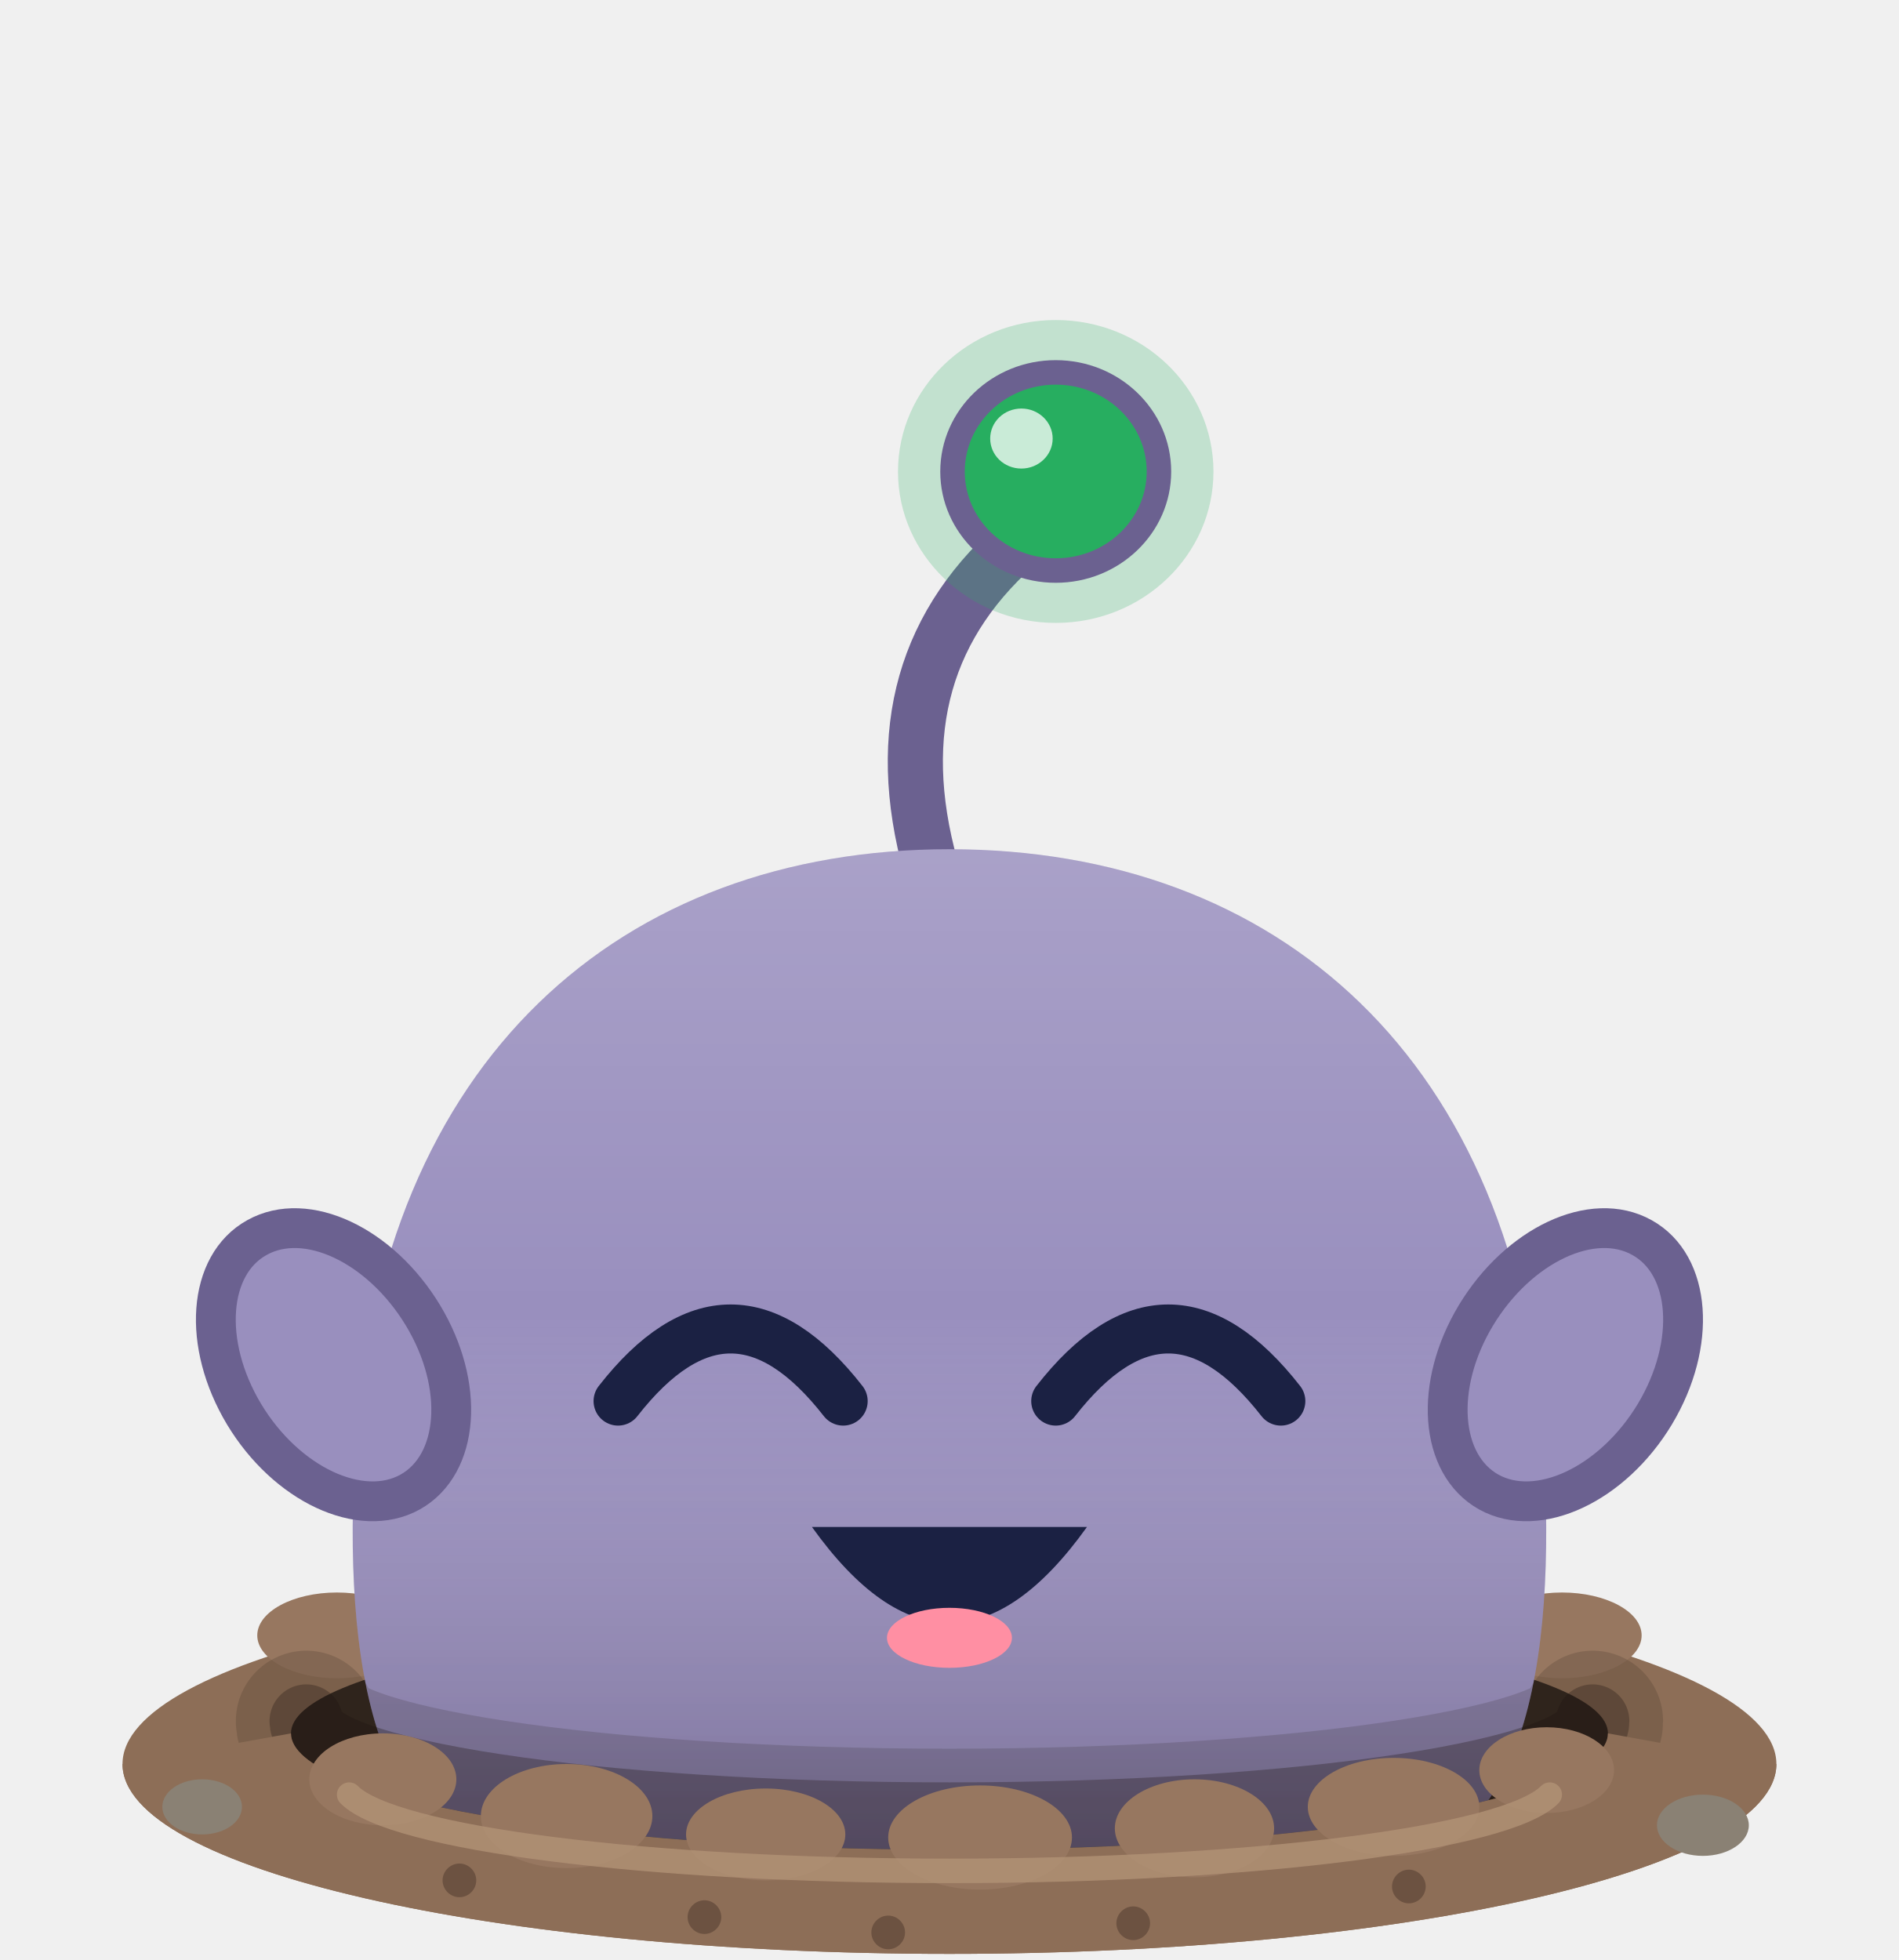
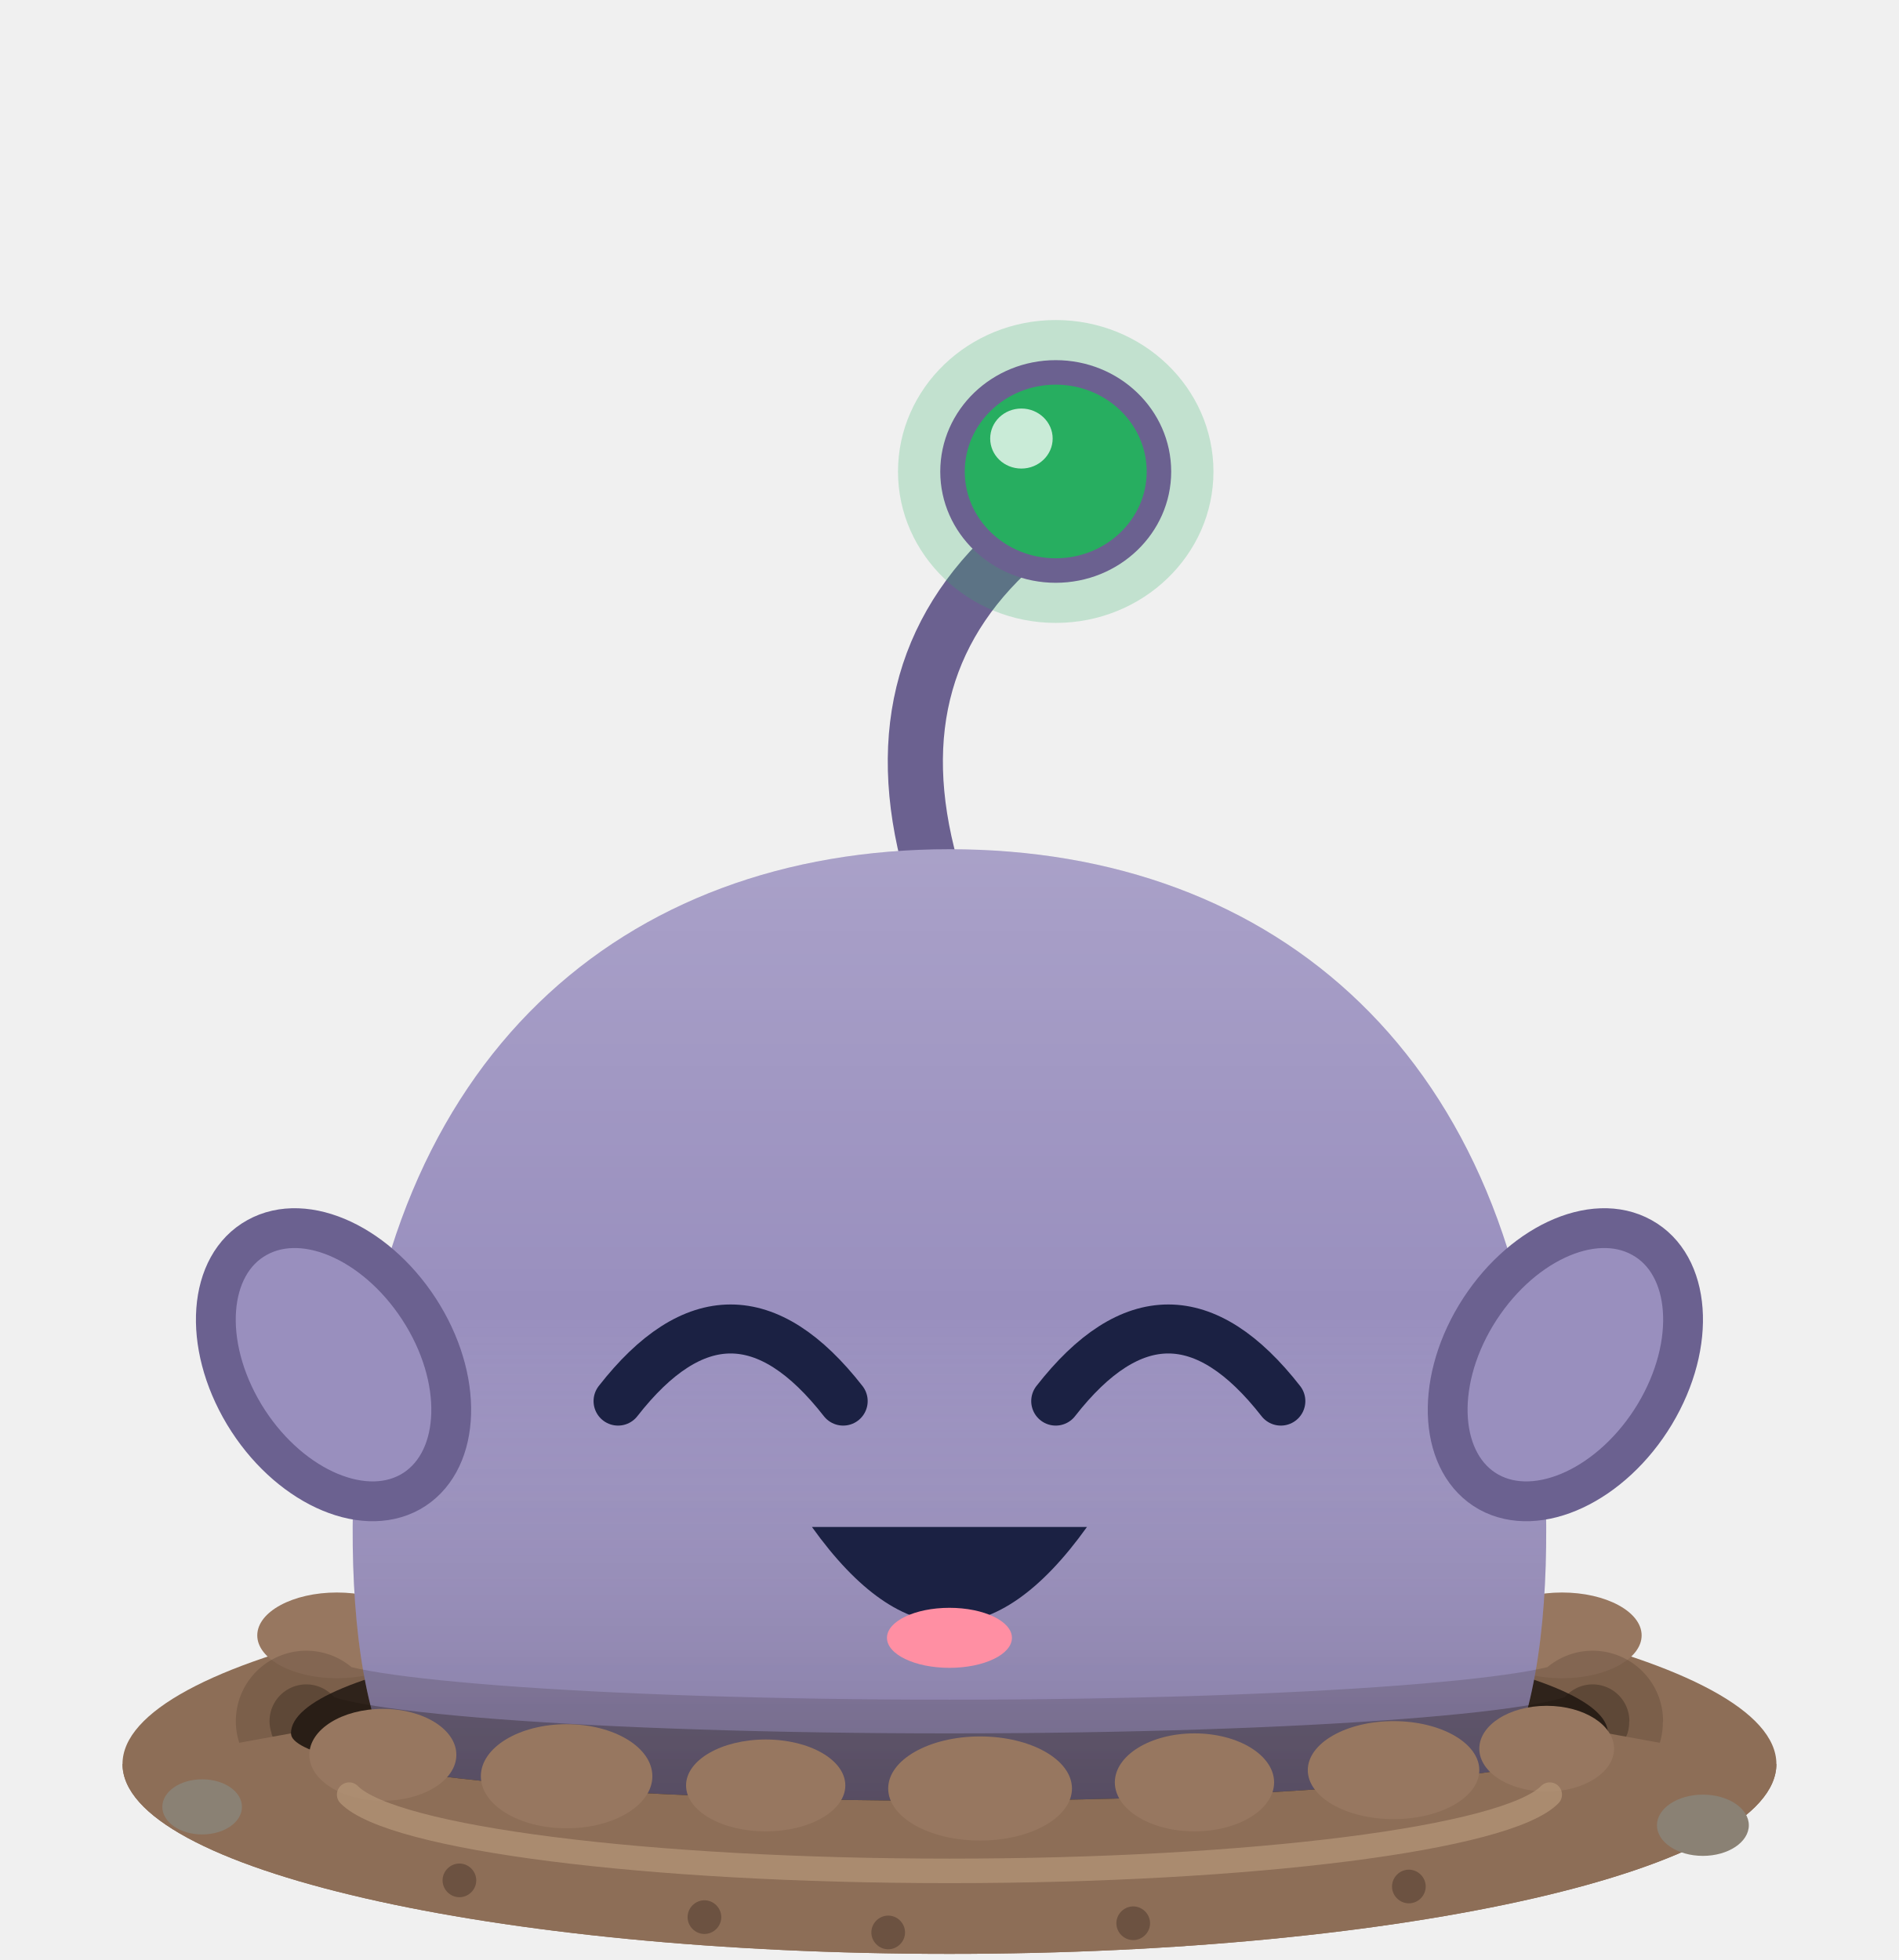
<svg xmlns="http://www.w3.org/2000/svg" viewBox="1 -1 62 64">
  <defs>
    <clipPath id="c1">
-       <path d="M-40 -60L104 -60L104 55.6L53.5 55.6C53.5 57.7 43.87 59.4 32 59.4C20.13 59.4 10.5 57.7 10.5 55.6L-40 55.6Z" />
+       <path d="M-40 -60L104 -60L104 55.6L53.5 55.6C53.5 56.82 43.87 57.8 32 57.8C20.13 57.8 10.5 56.82 10.5 55.6L-40 55.6Z" />
    </clipPath>
    <linearGradient id="g2" gradientUnits="userSpaceOnUse" x1="-0.67" y1="26.73" x2="-0.67" y2="60.02">
-       <stop offset="0" stop-color="rgba(255,255,255,0.16)" />
-       <stop offset="0.45" stop-color="rgba(255,255,255,0)" />
-       <stop offset="1" stop-color="rgba(26,16,40,0.28)" />
+       <stop offset="0" stop-color="#ffffff" stop-opacity="0.16" />
+       <stop offset="0.45" stop-color="#ffffff" stop-opacity="0" />
+       <stop offset="1" stop-color="#1a1028" stop-opacity="0.28" />
    </linearGradient>
    <clipPath id="c3">
      <path d="M18.73 60.02C13.11 60.02 12.19 53.17 12.6 46.31C13.42 33.59 21.28 26.73 32 26.73C42.72 26.73 50.58 33.59 51.4 46.31C51.81 53.17 50.89 60.02 45.27 60.02Z" />
    </clipPath>
  </defs>
  <path d="M59 56.6C59 60.02 46.91 62.8 32 62.8C17.09 62.8 5 60.02 5 56.6C5 53.18 17.09 50.4 32 50.4C46.91 50.4 59 53.18 59 56.6Z" fill="#8d6e57" />
  <path d="M14.6 52.4C14.6 53.17 13.44 53.8 12 53.8C10.56 53.8 9.4 53.17 9.4 52.4C9.4 51.63 10.56 51 12 51C13.44 51 14.6 51.63 14.6 52.4Z" fill="#977760" />
  <path d="M24.3 50.9C24.3 51.67 23.05 52.3 21.5 52.3C19.95 52.3 18.7 51.67 18.7 50.9C18.7 50.13 19.95 49.5 21.5 49.5C23.05 49.5 24.3 50.13 24.3 50.9Z" fill="#977760" />
  <path d="M45.3 50.9C45.3 51.67 44.05 52.3 42.5 52.3C40.95 52.3 39.7 51.67 39.7 50.9C39.7 50.13 40.95 49.5 42.5 49.5C44.05 49.5 45.3 50.13 45.3 50.9Z" fill="#977760" />
  <path d="M54.6 52.4C54.6 53.17 53.44 53.8 52 53.8C50.56 53.8 49.4 53.17 49.4 52.4C49.4 51.63 50.56 51 52 51C53.44 51 54.6 51.63 54.6 52.4Z" fill="#977760" />
  <path d="M53.5 55.6C53.5 57.7 43.87 59.4 32 59.4C20.13 59.4 10.5 57.7 10.5 55.6C10.5 53.5 20.13 51.8 32 51.8C43.87 51.8 53.5 53.5 53.5 55.6Z" fill="#33271f" />
  <path d="M49 56.4C49 57.84 41.39 59 32 59C22.61 59 15 57.84 15 56.4C15 54.96 22.61 53.8 32 53.8C41.39 53.8 49 54.96 49 56.4Z" fill="#1f1712" />
  <g clip-path="url(#c1)">
    <path d="M28.4 61.6C28.4 62.87 26.43 63.9 24 63.9C21.57 63.9 19.6 62.87 19.6 61.6C19.6 60.33 21.57 59.3 24 59.3C26.43 59.3 28.4 60.33 28.4 61.6Z" fill="#6b6190" />
-     <path d="M22.6 61.9L22.6 63.3M25.4 61.9L25.4 63.3" fill="none" stroke="#998fbe" stroke-width="0.8" stroke-linecap="round" stroke-linejoin="round" opacity="0.85" />
+     <path d="M22.6 61.9L22.6 63.3M25.4 61.9L25.4 63.3" fill="none" stroke="#998fbe" stroke-opacity="0.85" stroke-width="0.8" stroke-linecap="round" stroke-linejoin="round" />
    <path d="M44.4 61.6C44.4 62.87 42.43 63.9 40 63.9C37.57 63.9 35.6 62.87 35.6 61.6C35.6 60.33 37.57 59.3 40 59.3C42.43 59.3 44.4 60.33 44.4 61.6Z" fill="#6b6190" />
-     <path d="M38.6 61.9L38.6 63.3M41.4 61.9L41.4 63.3" fill="none" stroke="#998fbe" stroke-width="0.8" stroke-linecap="round" stroke-linejoin="round" opacity="0.85" />
+     <path d="M38.6 61.9L38.6 63.3M41.4 61.9L41.4 63.3" fill="none" stroke="#998fbe" stroke-opacity="0.85" stroke-width="0.8" stroke-linecap="round" stroke-linejoin="round" />
    <path d="M31.39 27.32C30.16 22.88 31.18 19.29 34.45 16.55" fill="none" stroke="#6b6190" stroke-width="1.8" stroke-linecap="round" stroke-linejoin="round" />
-     <path d="M40.62 14.4C40.62 17.12 38.32 19.34 35.47 19.34C32.63 19.34 30.32 17.12 30.32 14.4C30.32 11.67 32.63 9.45 35.47 9.45C38.32 9.45 40.62 11.67 40.62 14.4Z" fill="#27ae60" opacity="0.23" />
+     <path d="M40.62 14.4C40.62 17.12 38.32 19.34 35.47 19.34C32.63 19.34 30.32 17.12 30.32 14.4C30.32 11.67 32.63 9.45 35.47 9.45C38.32 9.45 40.62 11.67 40.62 14.4Z" fill="#27ae60" fill-opacity="0.23" />
    <path d="M38.84 14.4C38.84 16.18 37.33 17.63 35.47 17.63C33.61 17.63 32.1 16.18 32.1 14.4C32.1 12.61 33.61 11.16 35.47 11.16C37.33 11.16 38.84 12.61 38.84 14.4Z" fill="#27ae60" />
    <path d="M38.84 14.4C38.84 16.18 37.33 17.63 35.47 17.63C33.61 17.63 32.1 16.18 32.1 14.4C32.1 12.61 33.61 11.16 35.47 11.16C37.33 11.16 38.84 12.61 38.84 14.4Z" fill="none" stroke="#6b6190" stroke-width="0.8" stroke-linecap="round" stroke-linejoin="round" />
-     <path d="M35.37 13.32C35.37 13.86 34.91 14.3 34.35 14.3C33.78 14.3 33.33 13.86 33.33 13.32C33.33 12.78 33.78 12.34 34.35 12.34C34.91 12.34 35.37 12.78 35.37 13.32Z" fill="#ffffff" opacity="0.75" />
+     <path d="M35.37 13.32C35.37 13.86 34.91 14.3 34.35 14.3C33.78 14.3 33.33 13.86 33.33 13.32C33.33 12.78 33.78 12.34 34.35 12.34C34.91 12.34 35.37 12.78 35.37 13.32Z" fill="#ffffff" fill-opacity="0.75" />
    <path d="M18.73 60.02C13.11 60.02 12.19 53.17 12.6 46.31C13.42 33.59 21.28 26.73 32 26.73C42.72 26.73 50.58 33.59 51.4 46.31C51.81 53.17 50.89 60.02 45.27 60.02Z" fill="#998fbe" />
    <path d="M18.73 60.02C13.11 60.02 12.19 53.17 12.6 46.31C13.42 33.59 21.28 26.73 32 26.73C42.72 26.73 50.58 33.59 51.4 46.31C51.81 53.17 50.89 60.02 45.27 60.02Z" fill="url(#g2)" />
    <g clip-path="url(#c3)">
      <path d="M21.18 44.75C23.63 41.61 26.08 41.61 28.53 44.75M35.47 44.75C37.92 41.61 40.37 41.61 42.82 44.75" fill="none" stroke="#1b2143" stroke-width="1.6" stroke-linecap="round" stroke-linejoin="round" />
      <path d="M27.51 48.86C30.5 53.04 33.5 53.04 36.49 48.86Z" fill="#1b2143" />
      <path d="M34.04 52.48C34.04 53.02 33.13 53.46 32 53.46C30.87 53.46 29.96 53.02 29.96 52.48C29.96 51.94 30.87 51.5 32 51.5C33.13 51.5 34.04 51.94 34.04 52.48Z" fill="#ff8fa3" />
    </g>
    <path d="M8.97 45.18C7.59 42.88 7.78 40.3 9.39 39.41C11 38.51 13.42 39.65 14.81 41.95C16.19 44.24 16 46.82 14.39 47.72C12.78 48.61 10.35 47.47 8.97 45.18Z" fill="#998fbe" />
    <path d="M8.97 45.18C7.59 42.88 7.78 40.3 9.39 39.41C11 38.51 13.42 39.65 14.81 41.95C16.19 44.24 16 46.82 14.39 47.72C12.78 48.61 10.35 47.47 8.97 45.18Z" fill="none" stroke="#6b6190" stroke-width="1.3" stroke-linecap="round" stroke-linejoin="round" />
    <path d="M49.19 41.95C50.58 39.65 53 38.51 54.61 39.41C56.22 40.3 56.41 42.88 55.03 45.18C53.65 47.47 51.22 48.61 49.61 47.72C48 46.82 47.81 44.24 49.19 41.95Z" fill="#998fbe" />
    <path d="M49.19 41.95C50.58 39.65 53 38.51 54.61 39.41C56.22 40.3 56.41 42.88 55.03 45.18C53.65 47.47 51.22 48.61 49.61 47.72C48 46.82 47.81 44.24 49.19 41.95Z" fill="none" stroke="#6b6190" stroke-width="1.3" stroke-linecap="round" stroke-linejoin="round" />
  </g>
-   <path d="M11 55.2C11 56.97 20.4 58.4 32 58.4C43.6 58.4 53 56.97 53 55.2" fill="none" stroke="#1c120c" stroke-width="4.6" stroke-linecap="round" stroke-linejoin="round" opacity="0.16" />
-   <path d="M11 55.2C11 56.97 20.4 58.4 32 58.4C43.6 58.4 53 56.97 53 55.2" fill="none" stroke="#1c120c" stroke-width="2.4" stroke-linecap="round" stroke-linejoin="round" opacity="0.3" />
-   <path d="M5 56.6C5 60.02 17.09 62.8 32 62.8C46.91 62.8 59 60.02 59 56.6L53.5 55.6C53.5 57.7 43.87 59.4 32 59.4C20.13 59.4 10.5 57.7 10.5 55.6Z" fill="#8d6e57" />
-   <path d="M15.9 57.1C15.9 57.93 14.83 58.6 13.5 58.6C12.17 58.6 11.1 57.93 11.1 57.1C11.1 56.27 12.17 55.6 13.5 55.6C14.83 55.6 15.9 56.27 15.9 57.1Z" fill="#977760" />
-   <path d="M22.3 58.3C22.3 59.24 21.05 60 19.5 60C17.95 60 16.7 59.24 16.7 58.3C16.7 57.36 17.95 56.6 19.5 56.6C21.05 56.6 22.3 57.36 22.3 58.3Z" fill="#977760" />
-   <path d="M28.6 58.9C28.6 59.73 27.44 60.4 26 60.4C24.56 60.4 23.4 59.73 23.4 58.9C23.4 58.07 24.56 57.4 26 57.4C27.44 57.4 28.6 58.07 28.6 58.9Z" fill="#977760" />
-   <path d="M36 59C36 59.94 34.66 60.7 33 60.7C31.34 60.7 30 59.94 30 59C30 58.06 31.34 57.3 33 57.3C34.66 57.3 36 58.06 36 59Z" fill="#977760" />
-   <path d="M42.6 58.7C42.6 59.58 41.44 60.3 40 60.3C38.56 60.3 37.4 59.58 37.4 58.7C37.4 57.82 38.56 57.1 40 57.1C41.44 57.1 42.6 57.82 42.6 58.7Z" fill="#977760" />
-   <path d="M49.3 58C49.3 58.88 48.05 59.6 46.5 59.6C44.95 59.6 43.7 58.88 43.7 58C43.7 57.12 44.95 56.4 46.5 56.4C48.05 56.4 49.3 57.12 49.3 58Z" fill="#977760" />
-   <path d="M53.7 56.8C53.7 57.57 52.72 58.2 51.5 58.2C50.28 58.2 49.3 57.57 49.3 56.8C49.3 56.03 50.28 55.4 51.5 55.4C52.72 55.4 53.7 56.03 53.7 56.8Z" fill="#977760" />
-   <path d="M12.4 57.6C13.8 59.03 22.15 60.09 32 60.09C41.85 60.09 50.2 59.03 51.6 57.6" fill="none" stroke="#b29276" stroke-width="0.8" stroke-linecap="round" stroke-linejoin="round" opacity="0.8" />
+   <path d="M11 55.2C11 56.08 20.4 56.8 32 56.8C43.6 56.8 53 56.08 53 55.2" fill="none" stroke="#1c120c" stroke-opacity="0.16" stroke-width="4.6" stroke-linecap="round" stroke-linejoin="round" />
+   <path d="M11 55.2C11 56.08 20.4 56.8 32 56.8C43.6 56.8 53 56.08 53 55.2" fill="none" stroke="#1c120c" stroke-opacity="0.3" stroke-width="2.4" stroke-linecap="round" stroke-linejoin="round" />
+   <path d="M5 56.6C5 60.02 17.09 62.8 32 62.8C46.91 62.8 59 60.02 59 56.6L53.5 55.6C53.5 56.82 43.87 57.8 32 57.8C20.13 57.8 10.5 56.82 10.5 55.6Z" fill="#8d6e57" />
+   <path d="M15.9 56.3C15.9 57.13 14.83 57.8 13.5 57.8C12.17 57.8 11.1 57.13 11.1 56.3C11.1 55.47 12.17 54.8 13.5 54.8C14.83 54.8 15.9 55.47 15.9 56.3Z" fill="#977760" />
+   <path d="M22.3 57C22.3 57.94 21.05 58.7 19.5 58.7C17.95 58.7 16.7 57.94 16.7 57C16.7 56.06 17.95 55.3 19.5 55.3C21.05 55.3 22.3 56.06 22.3 57Z" fill="#977760" />
+   <path d="M28.6 57.3C28.6 58.13 27.44 58.8 26 58.8C24.56 58.8 23.4 58.13 23.4 57.3C23.4 56.47 24.56 55.8 26 55.8C27.44 55.8 28.6 56.47 28.6 57.3Z" fill="#977760" />
+   <path d="M36 57.4C36 58.34 34.66 59.1 33 59.1C31.34 59.1 30 58.34 30 57.4C30 56.46 31.34 55.7 33 55.7C34.66 55.7 36 56.46 36 57.4Z" fill="#977760" />
+   <path d="M42.6 57.2C42.6 58.08 41.44 58.8 40 58.8C38.56 58.8 37.4 58.08 37.4 57.2C37.4 56.32 38.56 55.6 40 55.6C41.44 55.6 42.6 56.32 42.6 57.2Z" fill="#977760" />
+   <path d="M49.3 56.8C49.3 57.68 48.05 58.4 46.5 58.4C44.95 58.4 43.7 57.68 43.7 56.8C43.7 55.92 44.95 55.2 46.5 55.2C48.05 55.2 49.3 55.92 49.3 56.8Z" fill="#977760" />
+   <path d="M53.7 56.1C53.7 56.87 52.72 57.5 51.5 57.5C50.28 57.5 49.3 56.87 49.3 56.1C49.3 55.33 50.28 54.7 51.5 54.7C52.72 54.7 53.7 55.33 53.7 56.1Z" fill="#977760" />
+   <path d="M12.4 57.6C13.8 59.03 22.15 60.09 32 60.09C41.85 60.09 50.2 59.03 51.6 57.6" fill="none" stroke="#b29276" stroke-opacity="0.8" stroke-width="0.8" stroke-linecap="round" stroke-linejoin="round" />
  <path d="M16.55 60.4C16.55 60.7 16.3 60.95 16 60.95C15.7 60.95 15.45 60.7 15.45 60.4C15.45 60.1 15.7 59.85 16 59.85C16.3 59.85 16.55 60.1 16.55 60.4Z" fill="#6c5241" />
  <path d="M24.55 61.6C24.55 61.9 24.3 62.15 24 62.15C23.7 62.15 23.45 61.9 23.45 61.6C23.45 61.3 23.7 61.05 24 61.05C24.3 61.05 24.55 61.3 24.55 61.6Z" fill="#6c5241" />
  <path d="M30.55 62.1C30.55 62.4 30.3 62.65 30 62.65C29.7 62.65 29.45 62.4 29.45 62.1C29.45 61.8 29.7 61.55 30 61.55C30.3 61.55 30.55 61.8 30.55 62.1Z" fill="#6c5241" />
  <path d="M38.55 61.8C38.55 62.1 38.3 62.35 38 62.35C37.7 62.35 37.45 62.1 37.45 61.8C37.45 61.5 37.7 61.25 38 61.25C38.3 61.25 38.55 61.5 38.55 61.8Z" fill="#6c5241" />
  <path d="M47.55 60.6C47.55 60.9 47.3 61.15 47 61.15C46.7 61.15 46.45 60.9 46.45 60.6C46.45 60.3 46.7 60.05 47 60.05C47.3 60.05 47.55 60.3 47.55 60.6Z" fill="#6c5241" />
  <path d="M8.9 58C8.9 58.5 8.32 58.9 7.6 58.9C6.88 58.9 6.3 58.5 6.3 58C6.3 57.5 6.88 57.1 7.6 57.1C8.32 57.1 8.9 57.5 8.9 58Z" fill="#8a8174" />
  <path d="M58.1 58.6C58.1 59.15 57.43 59.6 56.6 59.6C55.77 59.6 55.1 59.15 55.1 58.6C55.1 58.05 55.77 57.6 56.6 57.6C57.43 57.6 58.1 58.05 58.1 58.6Z" fill="#8a8174" />
</svg>
